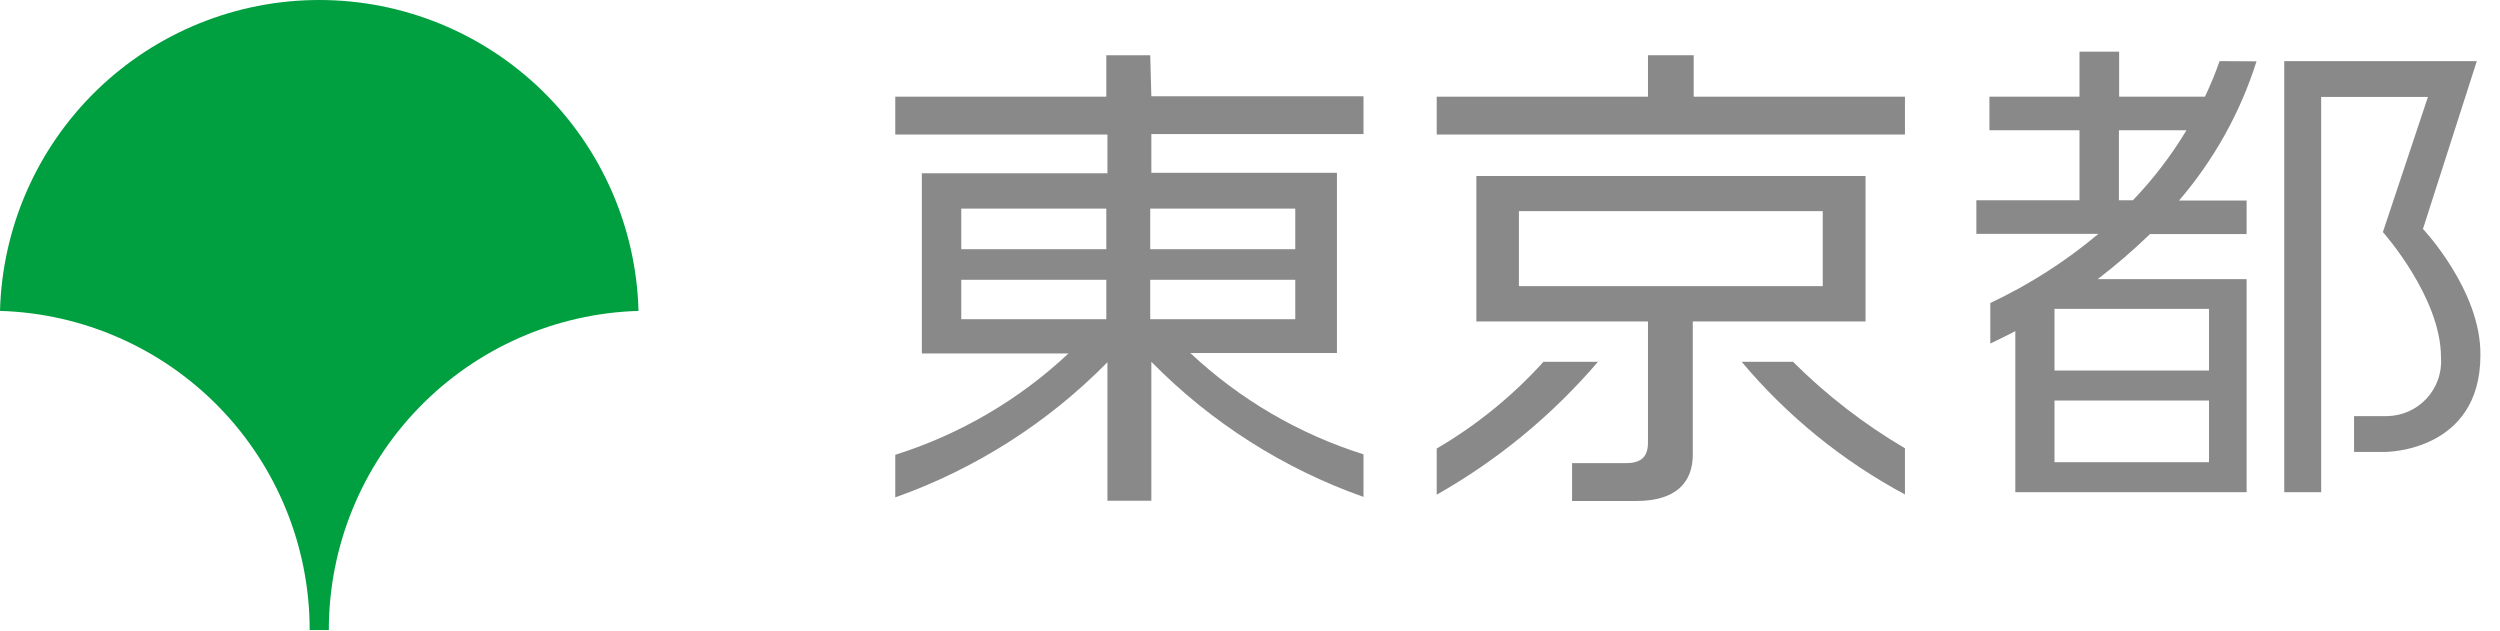
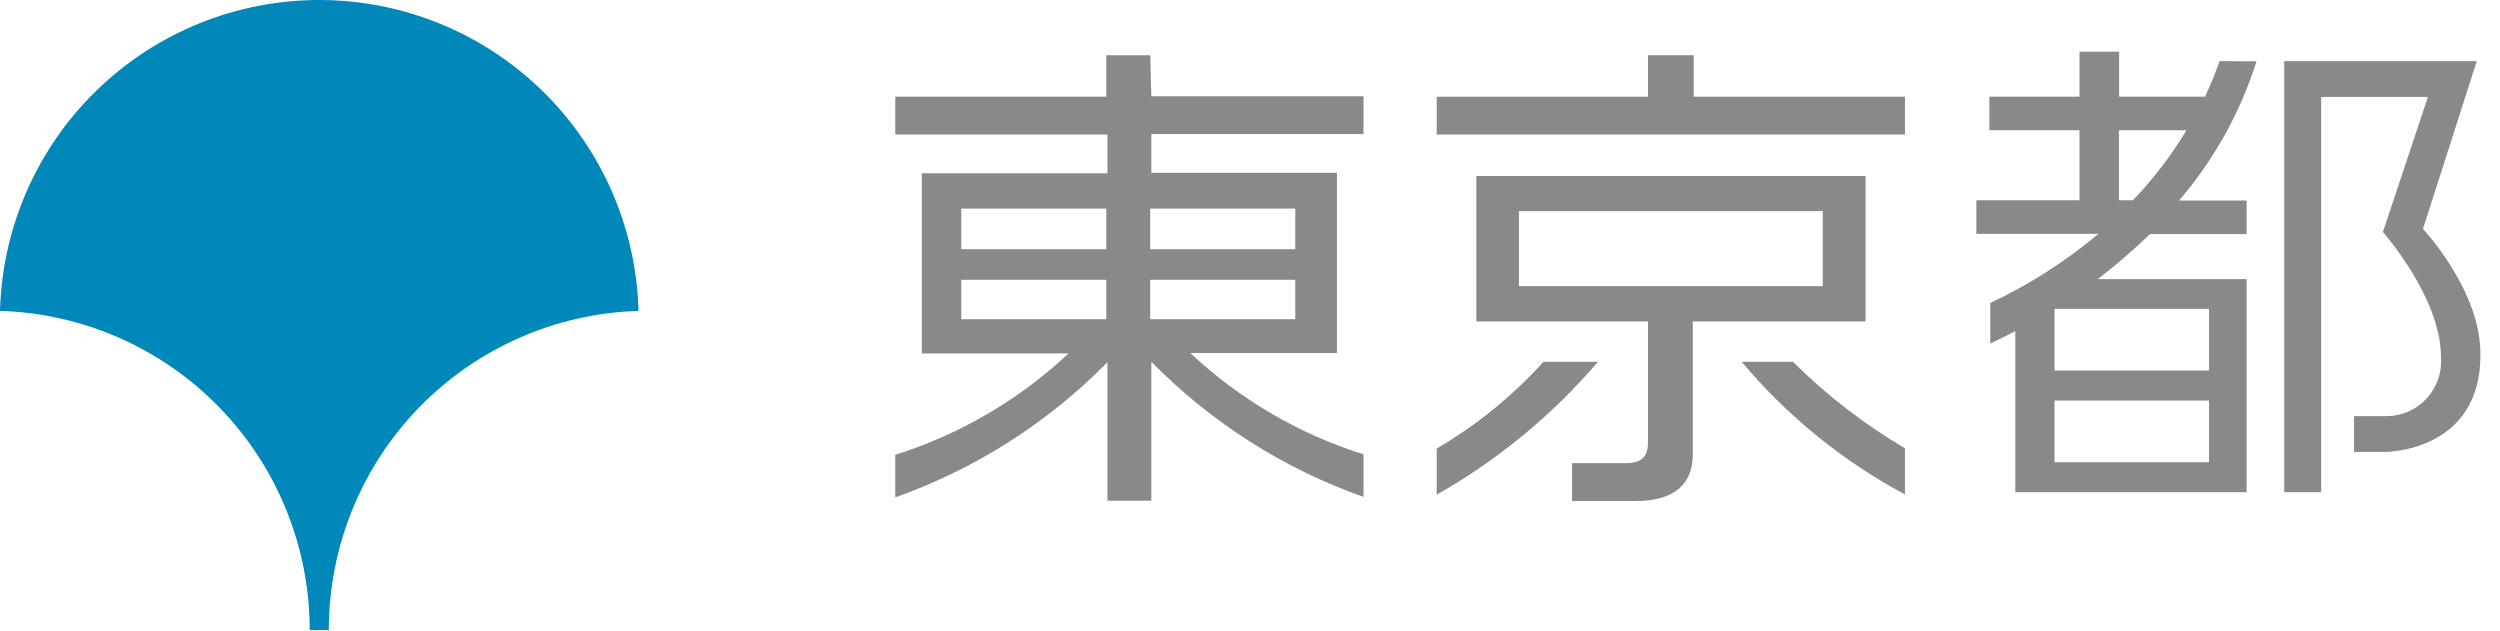
<svg xmlns="http://www.w3.org/2000/svg" fill="none" height="28" viewBox="0 0 111 28" width="111">
-   <path d="m13.75 27.974h.85c-.002-3.687 1.433-7.229 4.001-9.874s6.064-4.187 9.749-4.296c-.098-3.694-1.635-7.204-4.282-9.783-2.648-2.578-6.197-4.021-9.893-4.021s-7.245 1.443-9.893 4.021c-2.648 2.578-4.184 6.088-4.282 9.783 3.685.109 7.182 1.65 9.749 4.296s4.002 6.188 4.001 9.874z" fill="#00a040" />
+   <path d="m13.75 27.974h.85c-.002-3.687 1.433-7.229 4.001-9.874s6.064-4.187 9.749-4.296c-.098-3.694-1.635-7.204-4.282-9.783-2.648-2.578-6.197-4.021-9.893-4.021s-7.245 1.443-9.893 4.021c-2.648 2.578-4.184 6.088-4.282 9.783 3.685.109 7.182 1.65 9.749 4.296s4.002 6.188 4.001 9.874z" fill="#0088bb" />
  <g fill="#898989">
    <path d="m51.07 2.453h-1.95v1.84h-9.37v1.68h9.42v1.72h-8.24v8h6.51c-2.193 2.058-4.822 3.596-7.69 4.5v1.89c3.554-1.26 6.776-3.311 9.42-6v6.15h1.95v-6.17c2.643 2.691 5.864 4.743 9.42 6v-1.89c-2.869-.903-5.498-2.441-7.69-4.5h6.51v-8h-8.24v-1.72h9.42v-1.68h-9.42zm-8.39 6.81h6.44v1.8h-6.44zm0 3.16h6.44v1.75h-6.44zm14.83 1.75h-6.44v-1.75h6.44zm0-4.91v1.8h-6.44v-1.8z" />
    <path d="m68.53 16.064c-1.374 1.518-2.972 2.817-4.74 3.85v2.05c2.711-1.536 5.134-3.533 7.16-5.9z" />
    <path d="m79.61 16.064h-2.28c2.02 2.407 4.481 4.406 7.25 5.89v-2.05c-1.812-1.066-3.481-2.356-4.97-3.84z" />
    <path d="m80.93 14.274h1.9v-6.46h-17.28v6.46h7.62v5.38c0 .71-.39.91-1 .91h-2.37v1.68h2.85c1.77 0 2.51-.83 2.51-2.06v-5.91zm-13.49-4.9h13.49v3.33h-13.49z" />
    <path d="m75.2 2.453h-2.03v1.84h-9.38v1.68h20.79v-1.68h-9.38z" />
    <path d="m107.58 10.164 2.39-7.45h-8.55v19.14h1.64v-17.55h4.74l-2 6s2.58 2.89 2.58 5.56c.025.332-.019.666-.129.981-.11.315-.283.603-.509.848-.226.245-.5.441-.805.575-.305.135-.634.205-.967.207h-1.45v1.59h1.4s4.21 0 4.21-4.29c.04-2.87-2.55-5.61-2.55-5.61z" />
    <path d="m98.55 2.713c-.188.538-.405 1.065-.65 1.58h-3.81v-2h-1.76v2h-4v1.49h4v3.11h-4.58v1.49h5.42c-1.461 1.226-3.075 2.258-4.8 3.07v1.8c.35-.17.73-.35 1.11-.55v7.15h10.27v-9.46h-6.61c.811-.622 1.585-1.29 2.32-2h4.29v-1.49h-3c1.551-1.807 2.722-3.909 3.44-6.18zm-.47 17.81h-6.86v-2.74h6.86zm0-4.07h-6.86v-2.74h6.86zm-4-7.56v-3.11h3c-.675 1.122-1.474 2.165-2.38 3.11z" />
  </g>
</svg>
